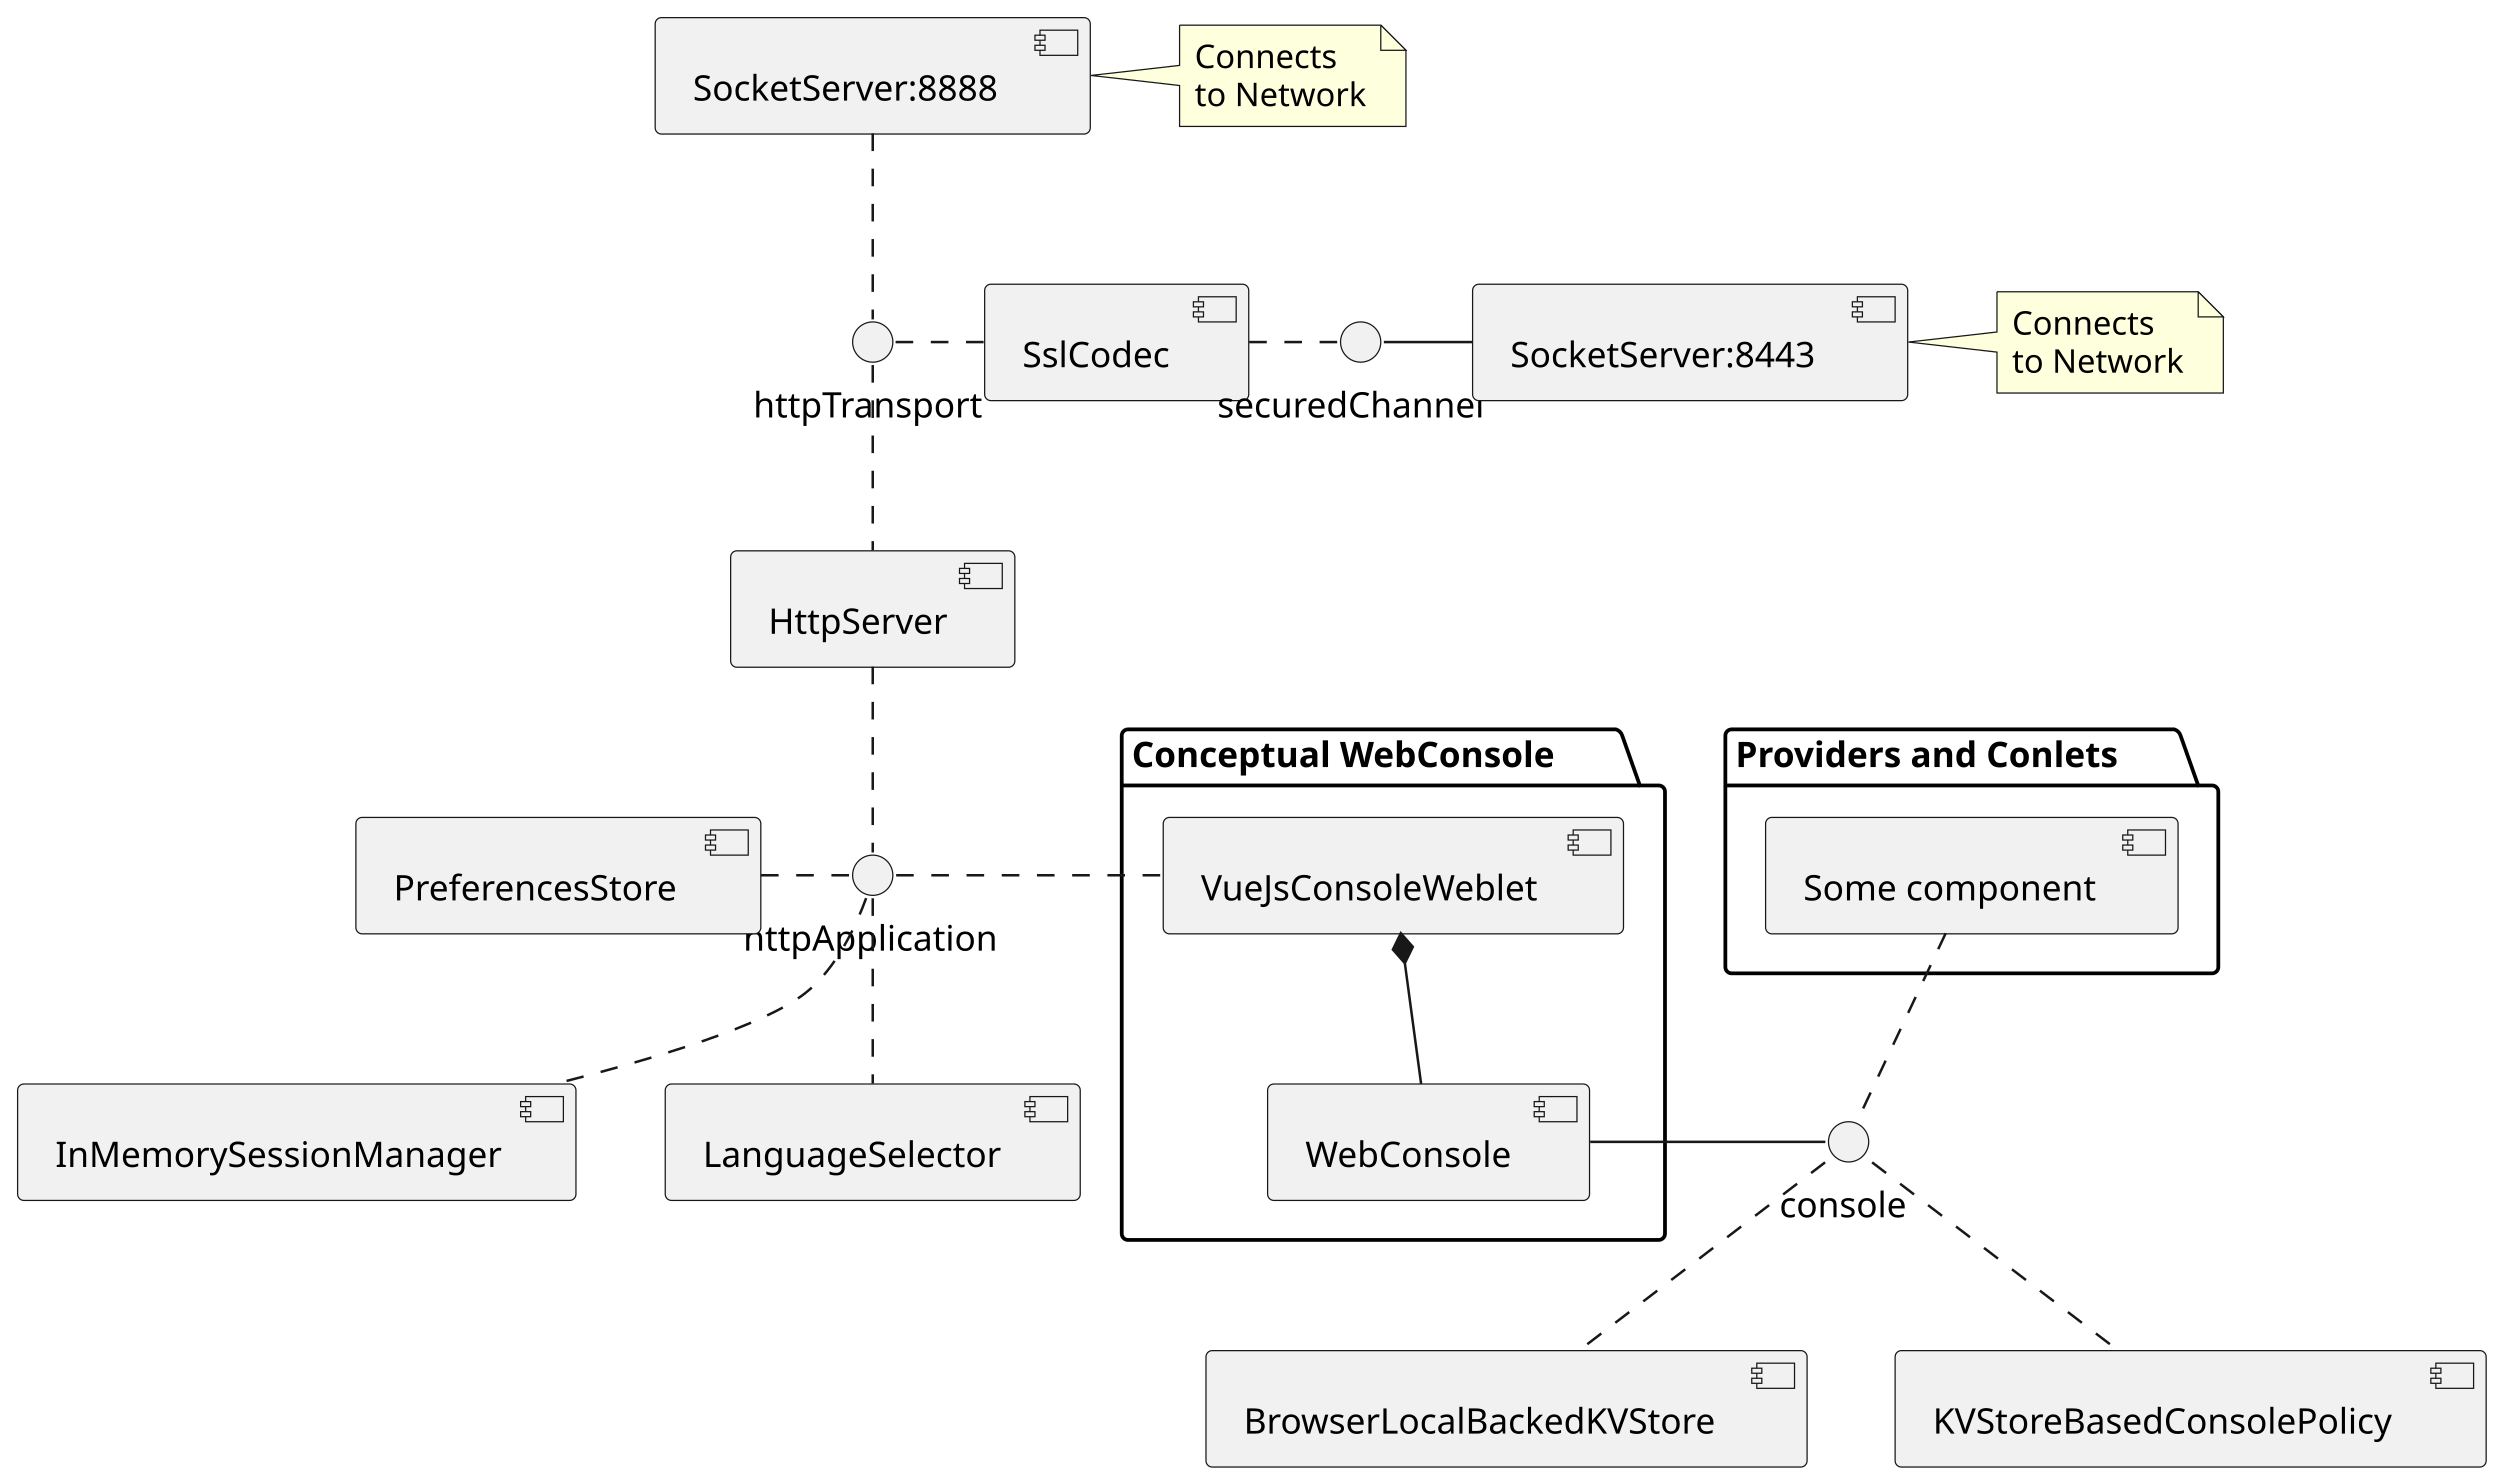
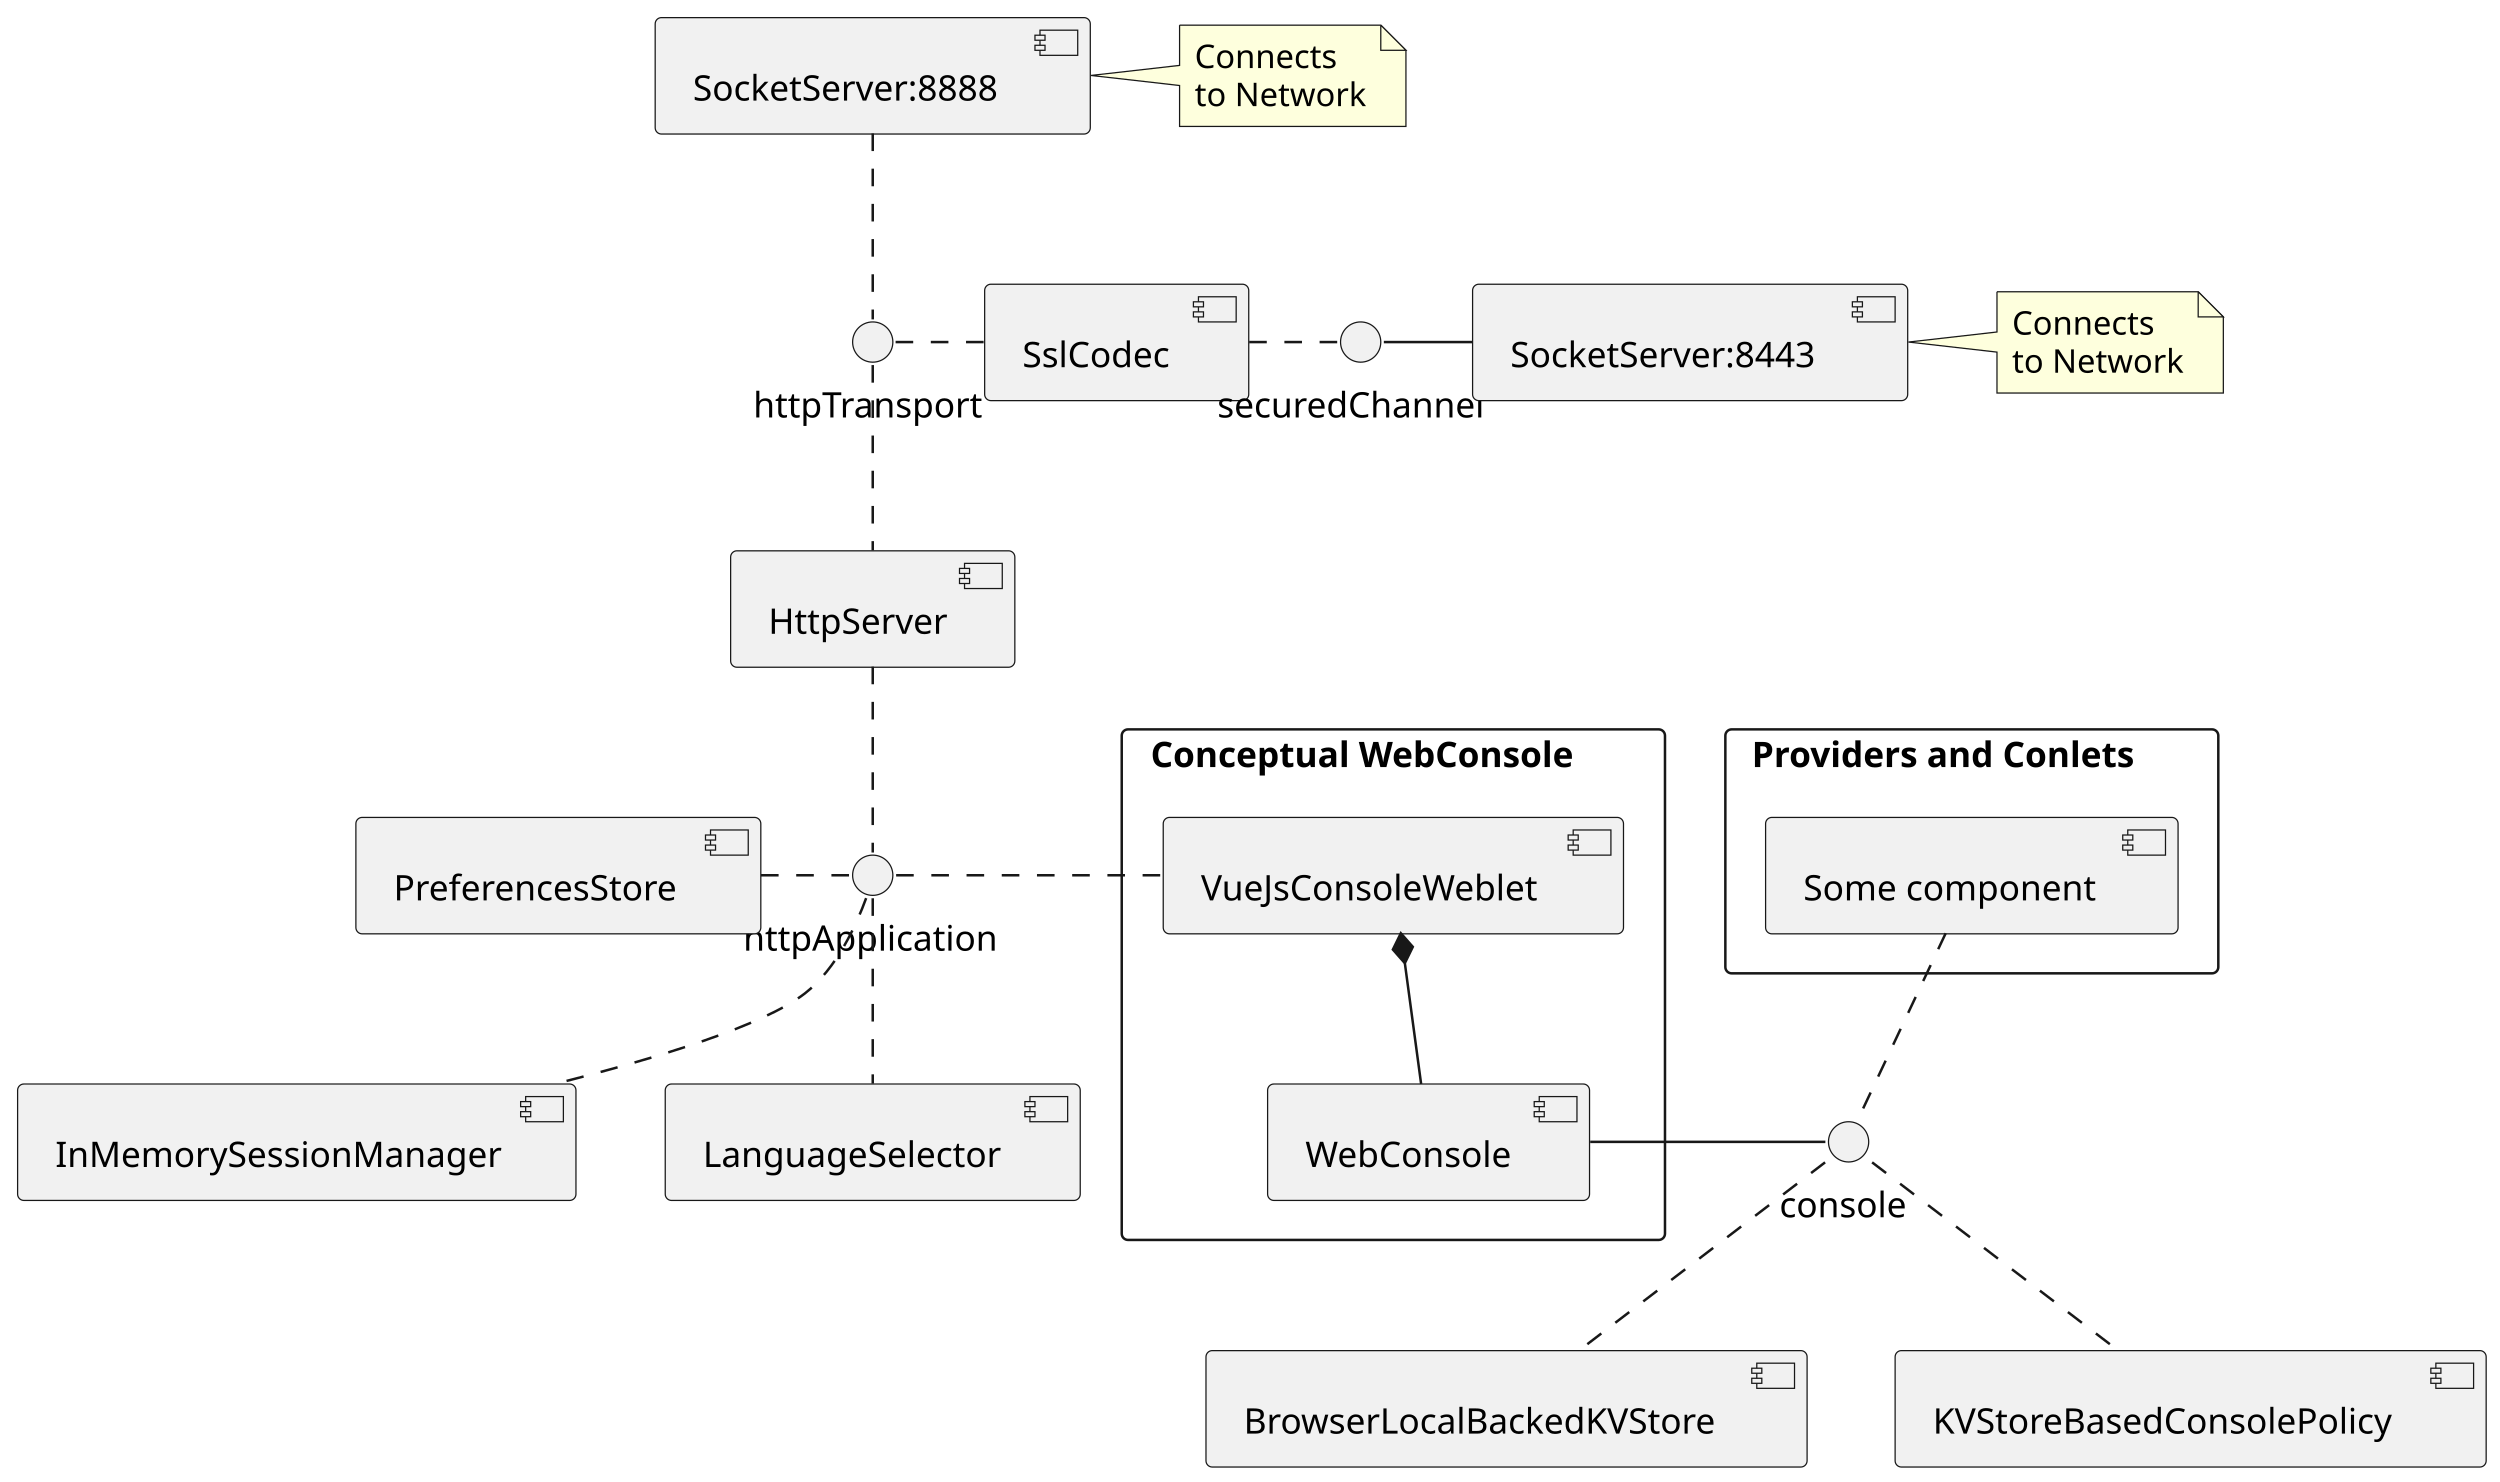
<svg xmlns="http://www.w3.org/2000/svg" contentStyleType="text/css" height="589px" preserveAspectRatio="none" style="width:994px;height:589px;background:#FFFFFF;" version="1.1" viewBox="0 0 994 589" width="994px" zoomAndPan="magnify">
  <defs />
  <g>
    <g id="cluster_Conceptual WebConsole">
-       <path d="M448.5,290 L642.5,290 A3.75,3.75 0 0 1 645,292.5 L652,312.297 L659.5,312.297 A2.5,2.5 0 0 1 662,314.797 L662,490.5 A2.5,2.5 0 0 1 659.5,493 L448.5,493 A2.5,2.5 0 0 1 446,490.5 L446,292.5 A2.5,2.5 0 0 1 448.5,290 " fill="none" style="stroke:#000000;stroke-width:1.5;" />
-       <line style="stroke:#000000;stroke-width:1.5;" x1="446" x2="652" y1="312.297" y2="312.297" />
-       <text fill="#000000" font-family="sans-serif" font-size="14" font-weight="bold" lengthAdjust="spacing" textLength="193" x="450" y="304.995">Conceptual WebConsole</text>
+       <rect fill="none" height="203" rx="2.5" ry="2.5" style="stroke:#181818;stroke-width:1.0;" width="216" x="446" y="290" />
+       <text fill="#000000" font-family="sans-serif" font-size="14" font-weight="bold" lengthAdjust="spacing" textLength="193" x="457.5" y="304.995">Conceptual WebConsole</text>
    </g>
    <g id="cluster_Providers and Conlets">
-       <path d="M688.5,290 L864.5,290 A3.75,3.75 0 0 1 867,292.5 L874,312.297 L879.5,312.297 A2.5,2.5 0 0 1 882,314.797 L882,384.5 A2.5,2.5 0 0 1 879.5,387 L688.5,387 A2.5,2.5 0 0 1 686,384.5 L686,292.5 A2.5,2.5 0 0 1 688.5,290 " fill="none" style="stroke:#000000;stroke-width:1.5;" />
-       <line style="stroke:#000000;stroke-width:1.5;" x1="686" x2="874" y1="312.297" y2="312.297" />
-       <text fill="#000000" font-family="sans-serif" font-size="14" font-weight="bold" lengthAdjust="spacing" textLength="175" x="690" y="304.995">Providers and Conlets</text>
+       <rect fill="none" height="97" rx="2.5" ry="2.5" style="stroke:#181818;stroke-width:1.0;" width="196" x="686" y="290" />
+       <text fill="#000000" font-family="sans-serif" font-size="14" font-weight="bold" lengthAdjust="spacing" textLength="175" x="696.5" y="304.995">Providers and Conlets</text>
    </g>
    <g id="elem_VueJsConsoleWeblet">
      <rect fill="#F1F1F1" height="46.297" rx="2.5" ry="2.5" style="stroke:#181818;stroke-width:0.5;" width="183" x="462.5" y="325" />
      <rect fill="#F1F1F1" height="10" style="stroke:#181818;stroke-width:0.5;" width="15" x="625.5" y="330" />
      <rect fill="#F1F1F1" height="2" style="stroke:#181818;stroke-width:0.5;" width="4" x="623.5" y="332" />
      <rect fill="#F1F1F1" height="2" style="stroke:#181818;stroke-width:0.5;" width="4" x="623.5" y="336" />
      <text fill="#000000" font-family="sans-serif" font-size="14" lengthAdjust="spacing" textLength="143" x="477.5" y="357.995">VueJsConsoleWeblet</text>
    </g>
    <g id="elem_WebConsole">
      <rect fill="#F1F1F1" height="46.297" rx="2.5" ry="2.5" style="stroke:#181818;stroke-width:0.5;" width="128" x="504" y="431" />
      <rect fill="#F1F1F1" height="10" style="stroke:#181818;stroke-width:0.5;" width="15" x="612" y="436" />
      <rect fill="#F1F1F1" height="2" style="stroke:#181818;stroke-width:0.5;" width="4" x="610" y="438" />
      <rect fill="#F1F1F1" height="2" style="stroke:#181818;stroke-width:0.5;" width="4" x="610" y="442" />
      <text fill="#000000" font-family="sans-serif" font-size="14" lengthAdjust="spacing" textLength="88" x="519" y="463.995">WebConsole</text>
    </g>
    <g id="elem_Some component">
      <rect fill="#F1F1F1" height="46.297" rx="2.5" ry="2.5" style="stroke:#181818;stroke-width:0.5;" width="164" x="702" y="325" />
      <rect fill="#F1F1F1" height="10" style="stroke:#181818;stroke-width:0.5;" width="15" x="846" y="330" />
      <rect fill="#F1F1F1" height="2" style="stroke:#181818;stroke-width:0.5;" width="4" x="844" y="332" />
      <rect fill="#F1F1F1" height="2" style="stroke:#181818;stroke-width:0.5;" width="4" x="844" y="336" />
      <text fill="#000000" font-family="sans-serif" font-size="14" lengthAdjust="spacing" textLength="124" x="717" y="357.995">Some component</text>
    </g>
    <g id="elem_hT">
      <ellipse cx="347" cy="136" fill="#F1F1F1" rx="8" ry="8" style="stroke:#181818;stroke-width:0.5;" />
      <text fill="#000000" font-family="sans-serif" font-size="14" lengthAdjust="spacing" textLength="95" x="299.5" y="165.995">httpTransport</text>
    </g>
    <g id="elem_SocketServer:8888">
      <rect fill="#F1F1F1" height="46.297" rx="2.5" ry="2.5" style="stroke:#181818;stroke-width:0.5;" width="173" x="260.5" y="7" />
      <rect fill="#F1F1F1" height="10" style="stroke:#181818;stroke-width:0.5;" width="15" x="413.5" y="12" />
      <rect fill="#F1F1F1" height="2" style="stroke:#181818;stroke-width:0.5;" width="4" x="411.5" y="14" />
      <rect fill="#F1F1F1" height="2" style="stroke:#181818;stroke-width:0.5;" width="4" x="411.5" y="18" />
      <text fill="#000000" font-family="sans-serif" font-size="14" lengthAdjust="spacing" textLength="133" x="275.5" y="39.995">SocketServer:8888</text>
    </g>
    <g id="elem_GMN6">
      <path d="M469,10 L469,26 L433.76,30 L469,34 L469,50.266 A0,0 0 0 0 469,50.266 L559,50.266 A0,0 0 0 0 559,50.266 L559,20 L549,10 L469,10 A0,0 0 0 0 469,10 " fill="#FEFFDD" style="stroke:#181818;stroke-width:0.5;" />
      <path d="M549,10 L549,20 L559,20 L549,10 " fill="#FEFFDD" style="stroke:#181818;stroke-width:0.5;" />
      <text fill="#000000" font-family="sans-serif" font-size="13" lengthAdjust="spacing" textLength="60" x="475" y="27.067">Connects</text>
      <text fill="#000000" font-family="sans-serif" font-size="13" lengthAdjust="spacing" textLength="69" x="475" y="42.2">to Network</text>
    </g>
    <g id="elem_SslCodec">
      <rect fill="#F1F1F1" height="46.297" rx="2.5" ry="2.5" style="stroke:#181818;stroke-width:0.5;" width="105" x="391.5" y="113" />
      <rect fill="#F1F1F1" height="10" style="stroke:#181818;stroke-width:0.5;" width="15" x="476.5" y="118" />
      <rect fill="#F1F1F1" height="2" style="stroke:#181818;stroke-width:0.5;" width="4" x="474.5" y="120" />
      <rect fill="#F1F1F1" height="2" style="stroke:#181818;stroke-width:0.5;" width="4" x="474.5" y="124" />
      <text fill="#000000" font-family="sans-serif" font-size="14" lengthAdjust="spacing" textLength="65" x="406.5" y="145.995">SslCodec</text>
    </g>
    <g id="elem_sC">
      <ellipse cx="541" cy="136" fill="#F1F1F1" rx="8" ry="8" style="stroke:#181818;stroke-width:0.5;" />
      <text fill="#000000" font-family="sans-serif" font-size="14" lengthAdjust="spacing" textLength="114" x="484" y="165.995">securedChannel</text>
    </g>
    <g id="elem_SocketServer:8443">
      <rect fill="#F1F1F1" height="46.297" rx="2.5" ry="2.5" style="stroke:#181818;stroke-width:0.5;" width="173" x="585.5" y="113" />
      <rect fill="#F1F1F1" height="10" style="stroke:#181818;stroke-width:0.5;" width="15" x="738.5" y="118" />
      <rect fill="#F1F1F1" height="2" style="stroke:#181818;stroke-width:0.5;" width="4" x="736.5" y="120" />
      <rect fill="#F1F1F1" height="2" style="stroke:#181818;stroke-width:0.5;" width="4" x="736.5" y="124" />
      <text fill="#000000" font-family="sans-serif" font-size="14" lengthAdjust="spacing" textLength="133" x="600.5" y="145.995">SocketServer:8443</text>
    </g>
    <g id="elem_GMN16">
      <path d="M794,116 L794,132 L758.76,136 L794,140 L794,156.266 A0,0 0 0 0 794,156.266 L884,156.266 A0,0 0 0 0 884,156.266 L884,126 L874,116 L794,116 A0,0 0 0 0 794,116 " fill="#FEFFDD" style="stroke:#181818;stroke-width:0.5;" />
      <path d="M874,116 L874,126 L884,126 L874,116 " fill="#FEFFDD" style="stroke:#181818;stroke-width:0.5;" />
      <text fill="#000000" font-family="sans-serif" font-size="13" lengthAdjust="spacing" textLength="60" x="800" y="133.067">Connects</text>
      <text fill="#000000" font-family="sans-serif" font-size="13" lengthAdjust="spacing" textLength="69" x="800" y="148.2">to Network</text>
    </g>
    <g id="elem_HttpServer">
      <rect fill="#F1F1F1" height="46.297" rx="2.5" ry="2.5" style="stroke:#181818;stroke-width:0.5;" width="113" x="290.5" y="219" />
      <rect fill="#F1F1F1" height="10" style="stroke:#181818;stroke-width:0.5;" width="15" x="383.5" y="224" />
      <rect fill="#F1F1F1" height="2" style="stroke:#181818;stroke-width:0.5;" width="4" x="381.5" y="226" />
      <rect fill="#F1F1F1" height="2" style="stroke:#181818;stroke-width:0.5;" width="4" x="381.5" y="230" />
      <text fill="#000000" font-family="sans-serif" font-size="14" lengthAdjust="spacing" textLength="73" x="305.5" y="251.995">HttpServer</text>
    </g>
    <g id="elem_http">
      <ellipse cx="347" cy="348" fill="#F1F1F1" rx="8" ry="8" style="stroke:#181818;stroke-width:0.5;" />
      <text fill="#000000" font-family="sans-serif" font-size="14" lengthAdjust="spacing" textLength="103" x="295.5" y="377.995">httpApplication</text>
    </g>
    <g id="elem_PreferencesStore">
      <rect fill="#F1F1F1" height="46.297" rx="2.5" ry="2.5" style="stroke:#181818;stroke-width:0.5;" width="161" x="141.5" y="325" />
      <rect fill="#F1F1F1" height="10" style="stroke:#181818;stroke-width:0.5;" width="15" x="282.5" y="330" />
      <rect fill="#F1F1F1" height="2" style="stroke:#181818;stroke-width:0.5;" width="4" x="280.5" y="332" />
      <rect fill="#F1F1F1" height="2" style="stroke:#181818;stroke-width:0.5;" width="4" x="280.5" y="336" />
      <text fill="#000000" font-family="sans-serif" font-size="14" lengthAdjust="spacing" textLength="121" x="156.5" y="357.995">PreferencesStore</text>
    </g>
    <g id="elem_InMemorySessionManager">
      <rect fill="#F1F1F1" height="46.297" rx="2.5" ry="2.5" style="stroke:#181818;stroke-width:0.5;" width="222" x="7" y="431" />
      <rect fill="#F1F1F1" height="10" style="stroke:#181818;stroke-width:0.5;" width="15" x="209" y="436" />
      <rect fill="#F1F1F1" height="2" style="stroke:#181818;stroke-width:0.5;" width="4" x="207" y="438" />
      <rect fill="#F1F1F1" height="2" style="stroke:#181818;stroke-width:0.5;" width="4" x="207" y="442" />
      <text fill="#000000" font-family="sans-serif" font-size="14" lengthAdjust="spacing" textLength="182" x="22" y="463.995">InMemorySessionManager</text>
    </g>
    <g id="elem_LanguageSelector">
      <rect fill="#F1F1F1" height="46.297" rx="2.5" ry="2.5" style="stroke:#181818;stroke-width:0.5;" width="165" x="264.5" y="431" />
      <rect fill="#F1F1F1" height="10" style="stroke:#181818;stroke-width:0.5;" width="15" x="409.5" y="436" />
      <rect fill="#F1F1F1" height="2" style="stroke:#181818;stroke-width:0.5;" width="4" x="407.5" y="438" />
      <rect fill="#F1F1F1" height="2" style="stroke:#181818;stroke-width:0.5;" width="4" x="407.5" y="442" />
      <text fill="#000000" font-family="sans-serif" font-size="14" lengthAdjust="spacing" textLength="125" x="279.5" y="463.995">LanguageSelector</text>
    </g>
    <g id="elem_con">
      <ellipse cx="735" cy="454" fill="#F1F1F1" rx="8" ry="8" style="stroke:#181818;stroke-width:0.5;" />
      <text fill="#000000" font-family="sans-serif" font-size="14" lengthAdjust="spacing" textLength="55" x="707.5" y="483.995">console</text>
    </g>
    <g id="elem_BrowserLocalBackedKVStore">
      <rect fill="#F1F1F1" height="46.297" rx="2.5" ry="2.5" style="stroke:#181818;stroke-width:0.5;" width="239" x="479.5" y="537" />
      <rect fill="#F1F1F1" height="10" style="stroke:#181818;stroke-width:0.5;" width="15" x="698.5" y="542" />
      <rect fill="#F1F1F1" height="2" style="stroke:#181818;stroke-width:0.5;" width="4" x="696.5" y="544" />
      <rect fill="#F1F1F1" height="2" style="stroke:#181818;stroke-width:0.5;" width="4" x="696.5" y="548" />
      <text fill="#000000" font-family="sans-serif" font-size="14" lengthAdjust="spacing" textLength="199" x="494.5" y="569.995">BrowserLocalBackedKVStore</text>
    </g>
    <g id="elem_KVStoreBasedConsolePolicy">
      <rect fill="#F1F1F1" height="46.297" rx="2.5" ry="2.5" style="stroke:#181818;stroke-width:0.5;" width="235" x="753.5" y="537" />
      <rect fill="#F1F1F1" height="10" style="stroke:#181818;stroke-width:0.5;" width="15" x="968.5" y="542" />
      <rect fill="#F1F1F1" height="2" style="stroke:#181818;stroke-width:0.5;" width="4" x="966.5" y="544" />
      <rect fill="#F1F1F1" height="2" style="stroke:#181818;stroke-width:0.5;" width="4" x="966.5" y="548" />
      <text fill="#000000" font-family="sans-serif" font-size="14" lengthAdjust="spacing" textLength="195" x="768.5" y="569.995">KVStoreBasedConsolePolicy</text>
    </g>
    <g id="link_SocketServer:8888_hT">
      <path d="M347,53.06 C347,76.19 347,111.32 347,126.98 " fill="none" id="SocketServer:8888-hT" style="stroke:#181818;stroke-width:1.0;stroke-dasharray:7.0,7.0;" />
    </g>
    <g id="link_hT_SslCodec">
      <path d="M356.09,136 C367.88,136 379.67,136 391.46,136 " fill="none" id="hT-SslCodec" style="stroke:#181818;stroke-width:1.0;stroke-dasharray:7.0,7.0;" />
    </g>
    <g id="link_SslCodec_sC">
      <path d="M496.67,136 C508.44,136 520.22,136 532,136 " fill="none" id="SslCodec-sC" style="stroke:#181818;stroke-width:1.0;stroke-dasharray:7.0,7.0;" />
    </g>
    <g id="link_sC_SocketServer:8443">
      <path d="M550.21,136 C561.95,136 573.68,136 585.42,136 " fill="none" id="sC-SocketServer:8443" style="stroke:#181818;stroke-width:1.0;" />
    </g>
    <g id="link_hT_HttpServer">
      <path d="M347,145.16 C347,160.87 347,195.78 347,218.85 " fill="none" id="hT-HttpServer" style="stroke:#181818;stroke-width:1.0;stroke-dasharray:7.0,7.0;" />
    </g>
    <g id="link_HttpServer_http">
      <path d="M347,265.06 C347,288.19 347,323.32 347,338.98 " fill="none" id="HttpServer-http" style="stroke:#181818;stroke-width:1.0;stroke-dasharray:7.0,7.0;" />
    </g>
    <g id="link_PreferencesStore_http">
      <path d="M302.57,348 C314.37,348 326.17,348 337.97,348 " fill="none" id="PreferencesStore-http" style="stroke:#181818;stroke-width:1.0;stroke-dasharray:7.0,7.0;" />
    </g>
    <g id="link_http_InMemorySessionManager">
      <path d="M344.38,357.1 C340.63,367.42 332.73,385.12 320,395 C303.6,407.72 261.9,420.59 220.61,430.96 " fill="none" id="http-InMemorySessionManager" style="stroke:#181818;stroke-width:1.0;stroke-dasharray:7.0,7.0;" />
    </g>
    <g id="link_http_LanguageSelector">
      <path d="M347,357.16 C347,372.87 347,407.78 347,430.85 " fill="none" id="http-LanguageSelector" style="stroke:#181818;stroke-width:1.0;stroke-dasharray:7.0,7.0;" />
    </g>
    <g id="link_http_VueJsConsoleWeblet">
      <path d="M356.3,348 C391.69,348 427.09,348 462.49,348 " fill="none" id="http-VueJsConsoleWeblet" style="stroke:#181818;stroke-width:1.0;stroke-dasharray:7.0,7.0;" />
    </g>
    <g id="link_VueJsConsoleWeblet_WebConsole">
      <path d="M558.568,382.953 C560.938,400.593 562.66,413.34 565.04,430.98 " fill="none" id="VueJsConsoleWeblet-backto-WebConsole" style="stroke:#181818;stroke-width:1.0;" />
      <polygon fill="#181818" points="556.97,371.06,553.805,377.539,558.568,382.953,561.733,376.474,556.97,371.06" style="stroke:#181818;stroke-width:1.0;" />
    </g>
    <g id="link_WebConsole_con">
      <path d="M632.26,454 C663.43,454 694.6,454 725.77,454 " fill="none" id="WebConsole-con" style="stroke:#181818;stroke-width:1.0;" />
    </g>
    <g id="link_con_BrowserLocalBackedKVStore">
      <path d="M725.65,462.15 C705.79,477.34 658.67,513.37 627.85,536.94 " fill="none" id="con-BrowserLocalBackedKVStore" style="stroke:#181818;stroke-width:1.0;stroke-dasharray:7.0,7.0;" />
    </g>
    <g id="link_con_KVStoreBasedConsolePolicy">
      <path d="M744.35,462.15 C764.21,477.34 811.33,513.37 842.15,536.94 " fill="none" id="con-KVStoreBasedConsolePolicy" style="stroke:#181818;stroke-width:1.0;stroke-dasharray:7.0,7.0;" />
    </g>
    <g id="link_Some component_con">
      <path d="M773.61,371.06 C762.71,394.19 746.16,429.32 738.78,444.98 " fill="none" id="Some component-con" style="stroke:#181818;stroke-width:1.0;stroke-dasharray:7.0,7.0;" />
    </g>
  </g>
</svg>
